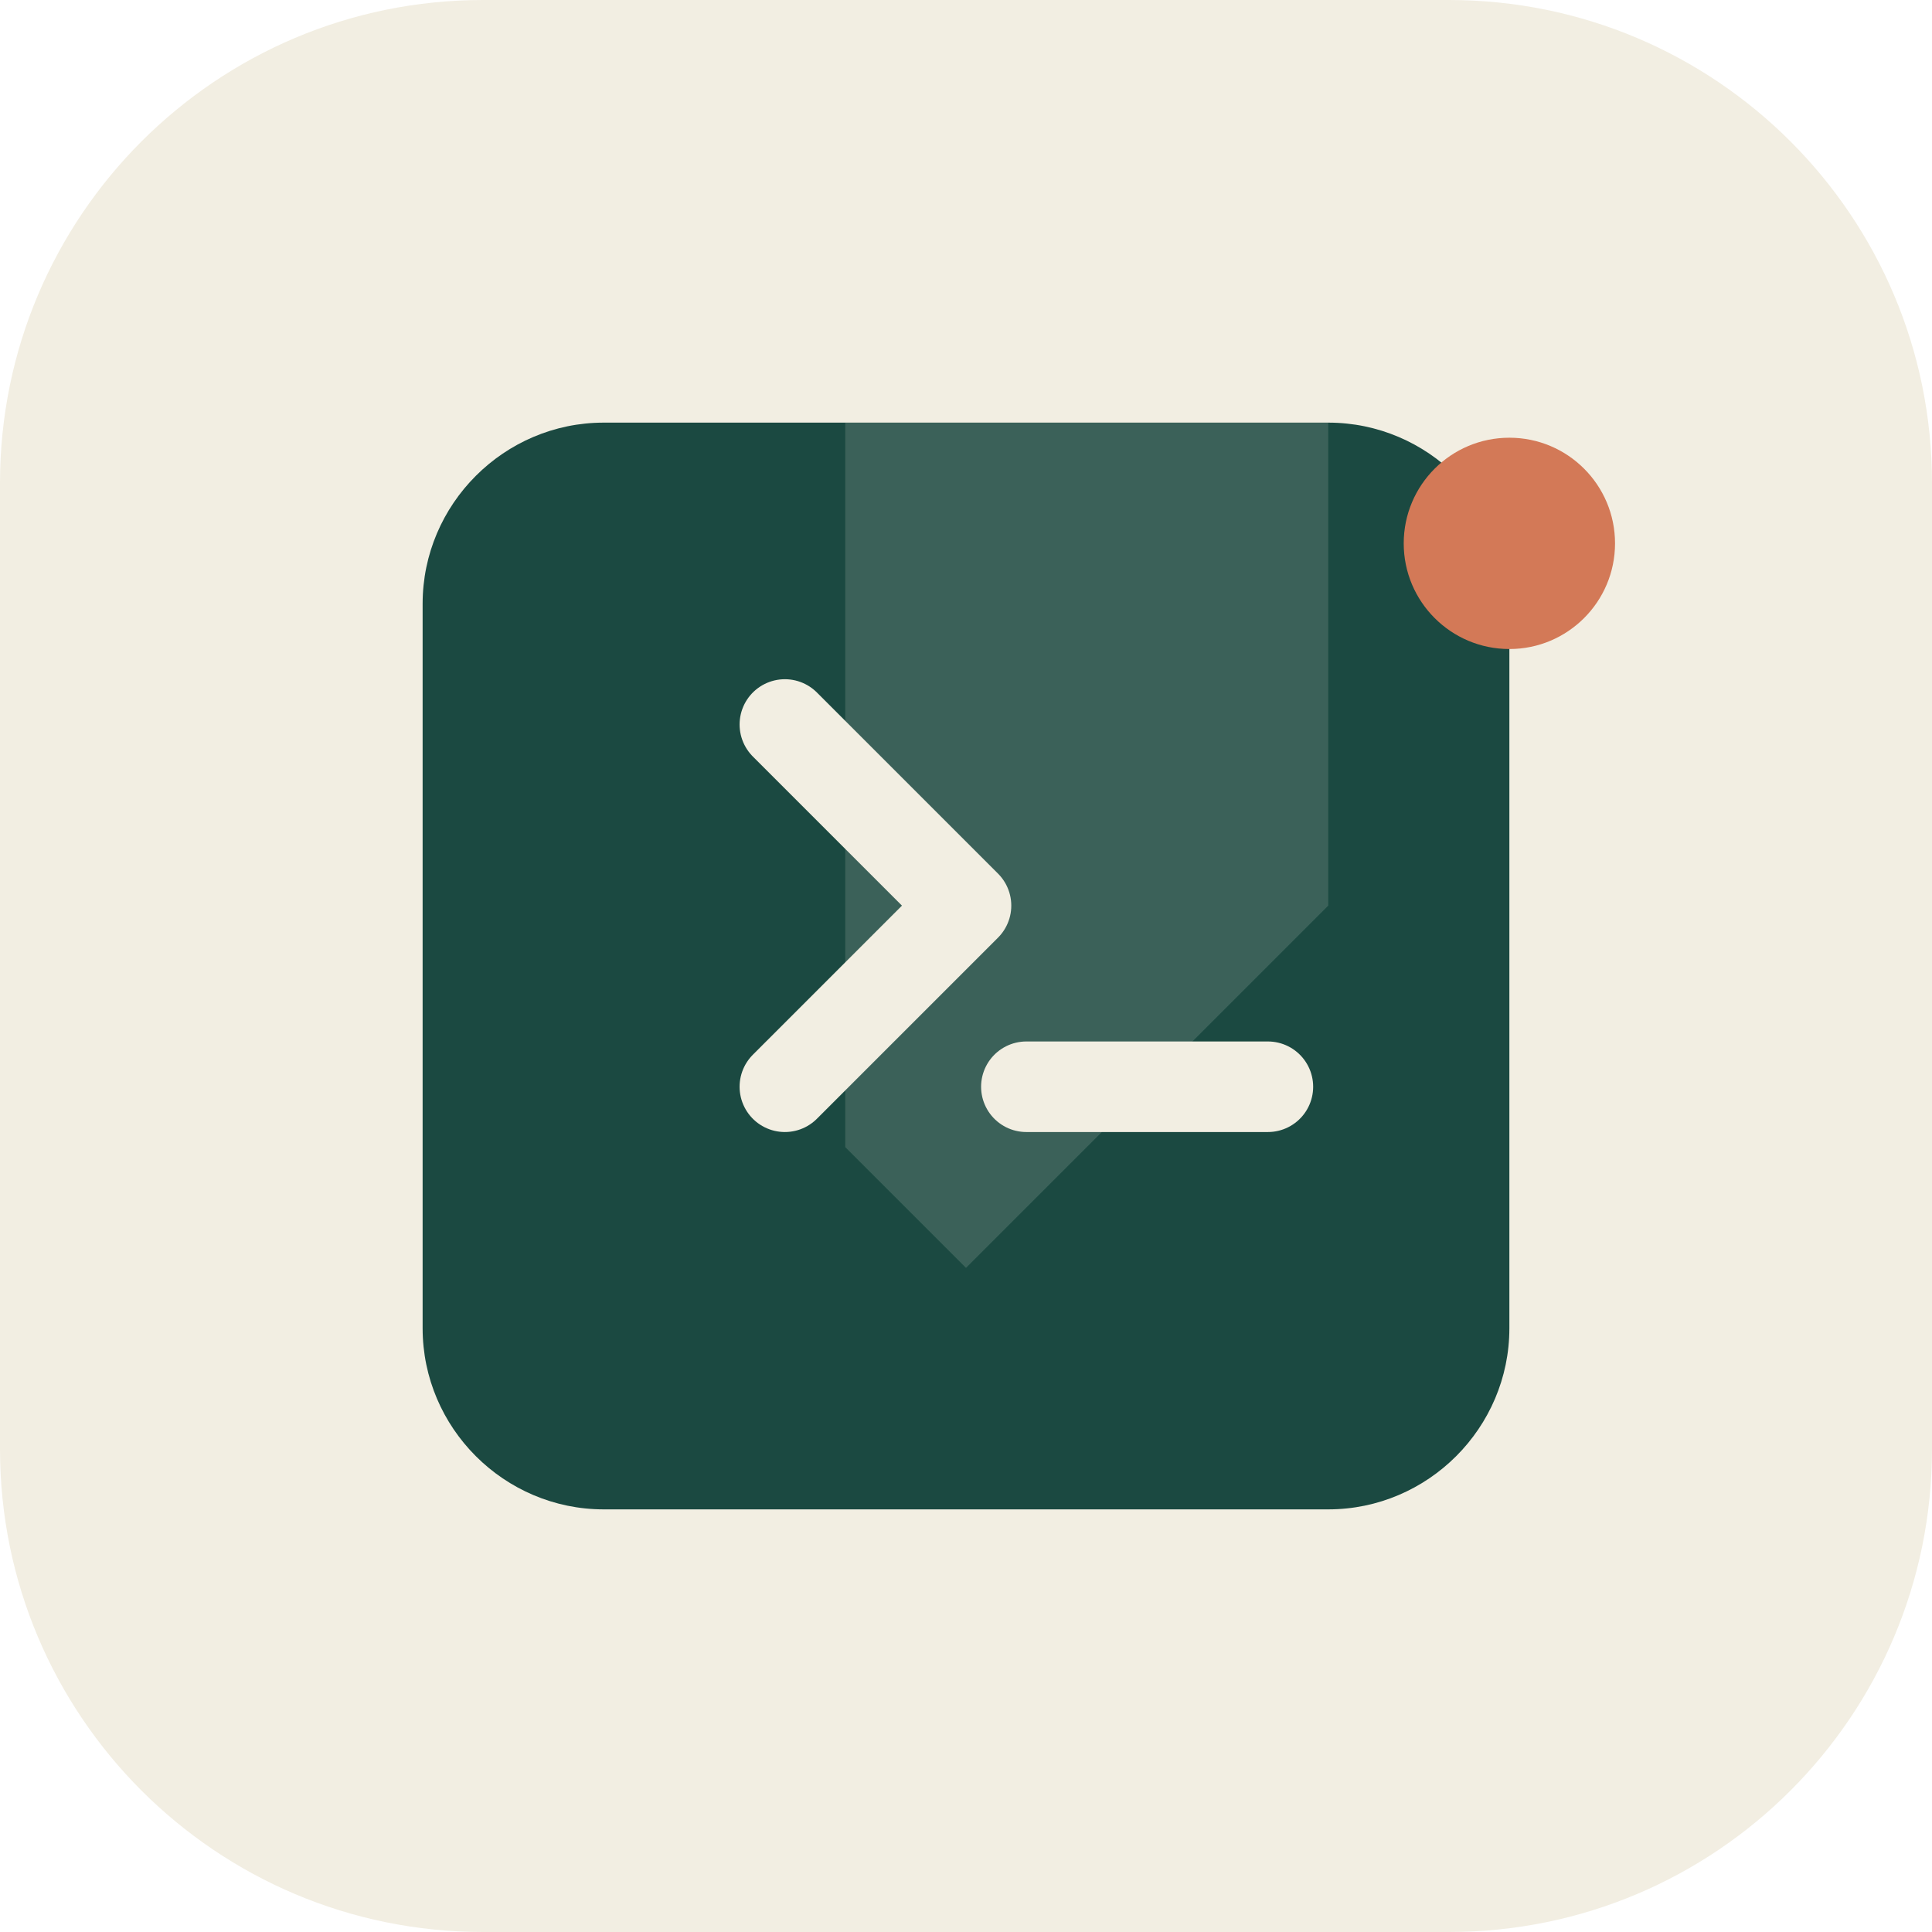
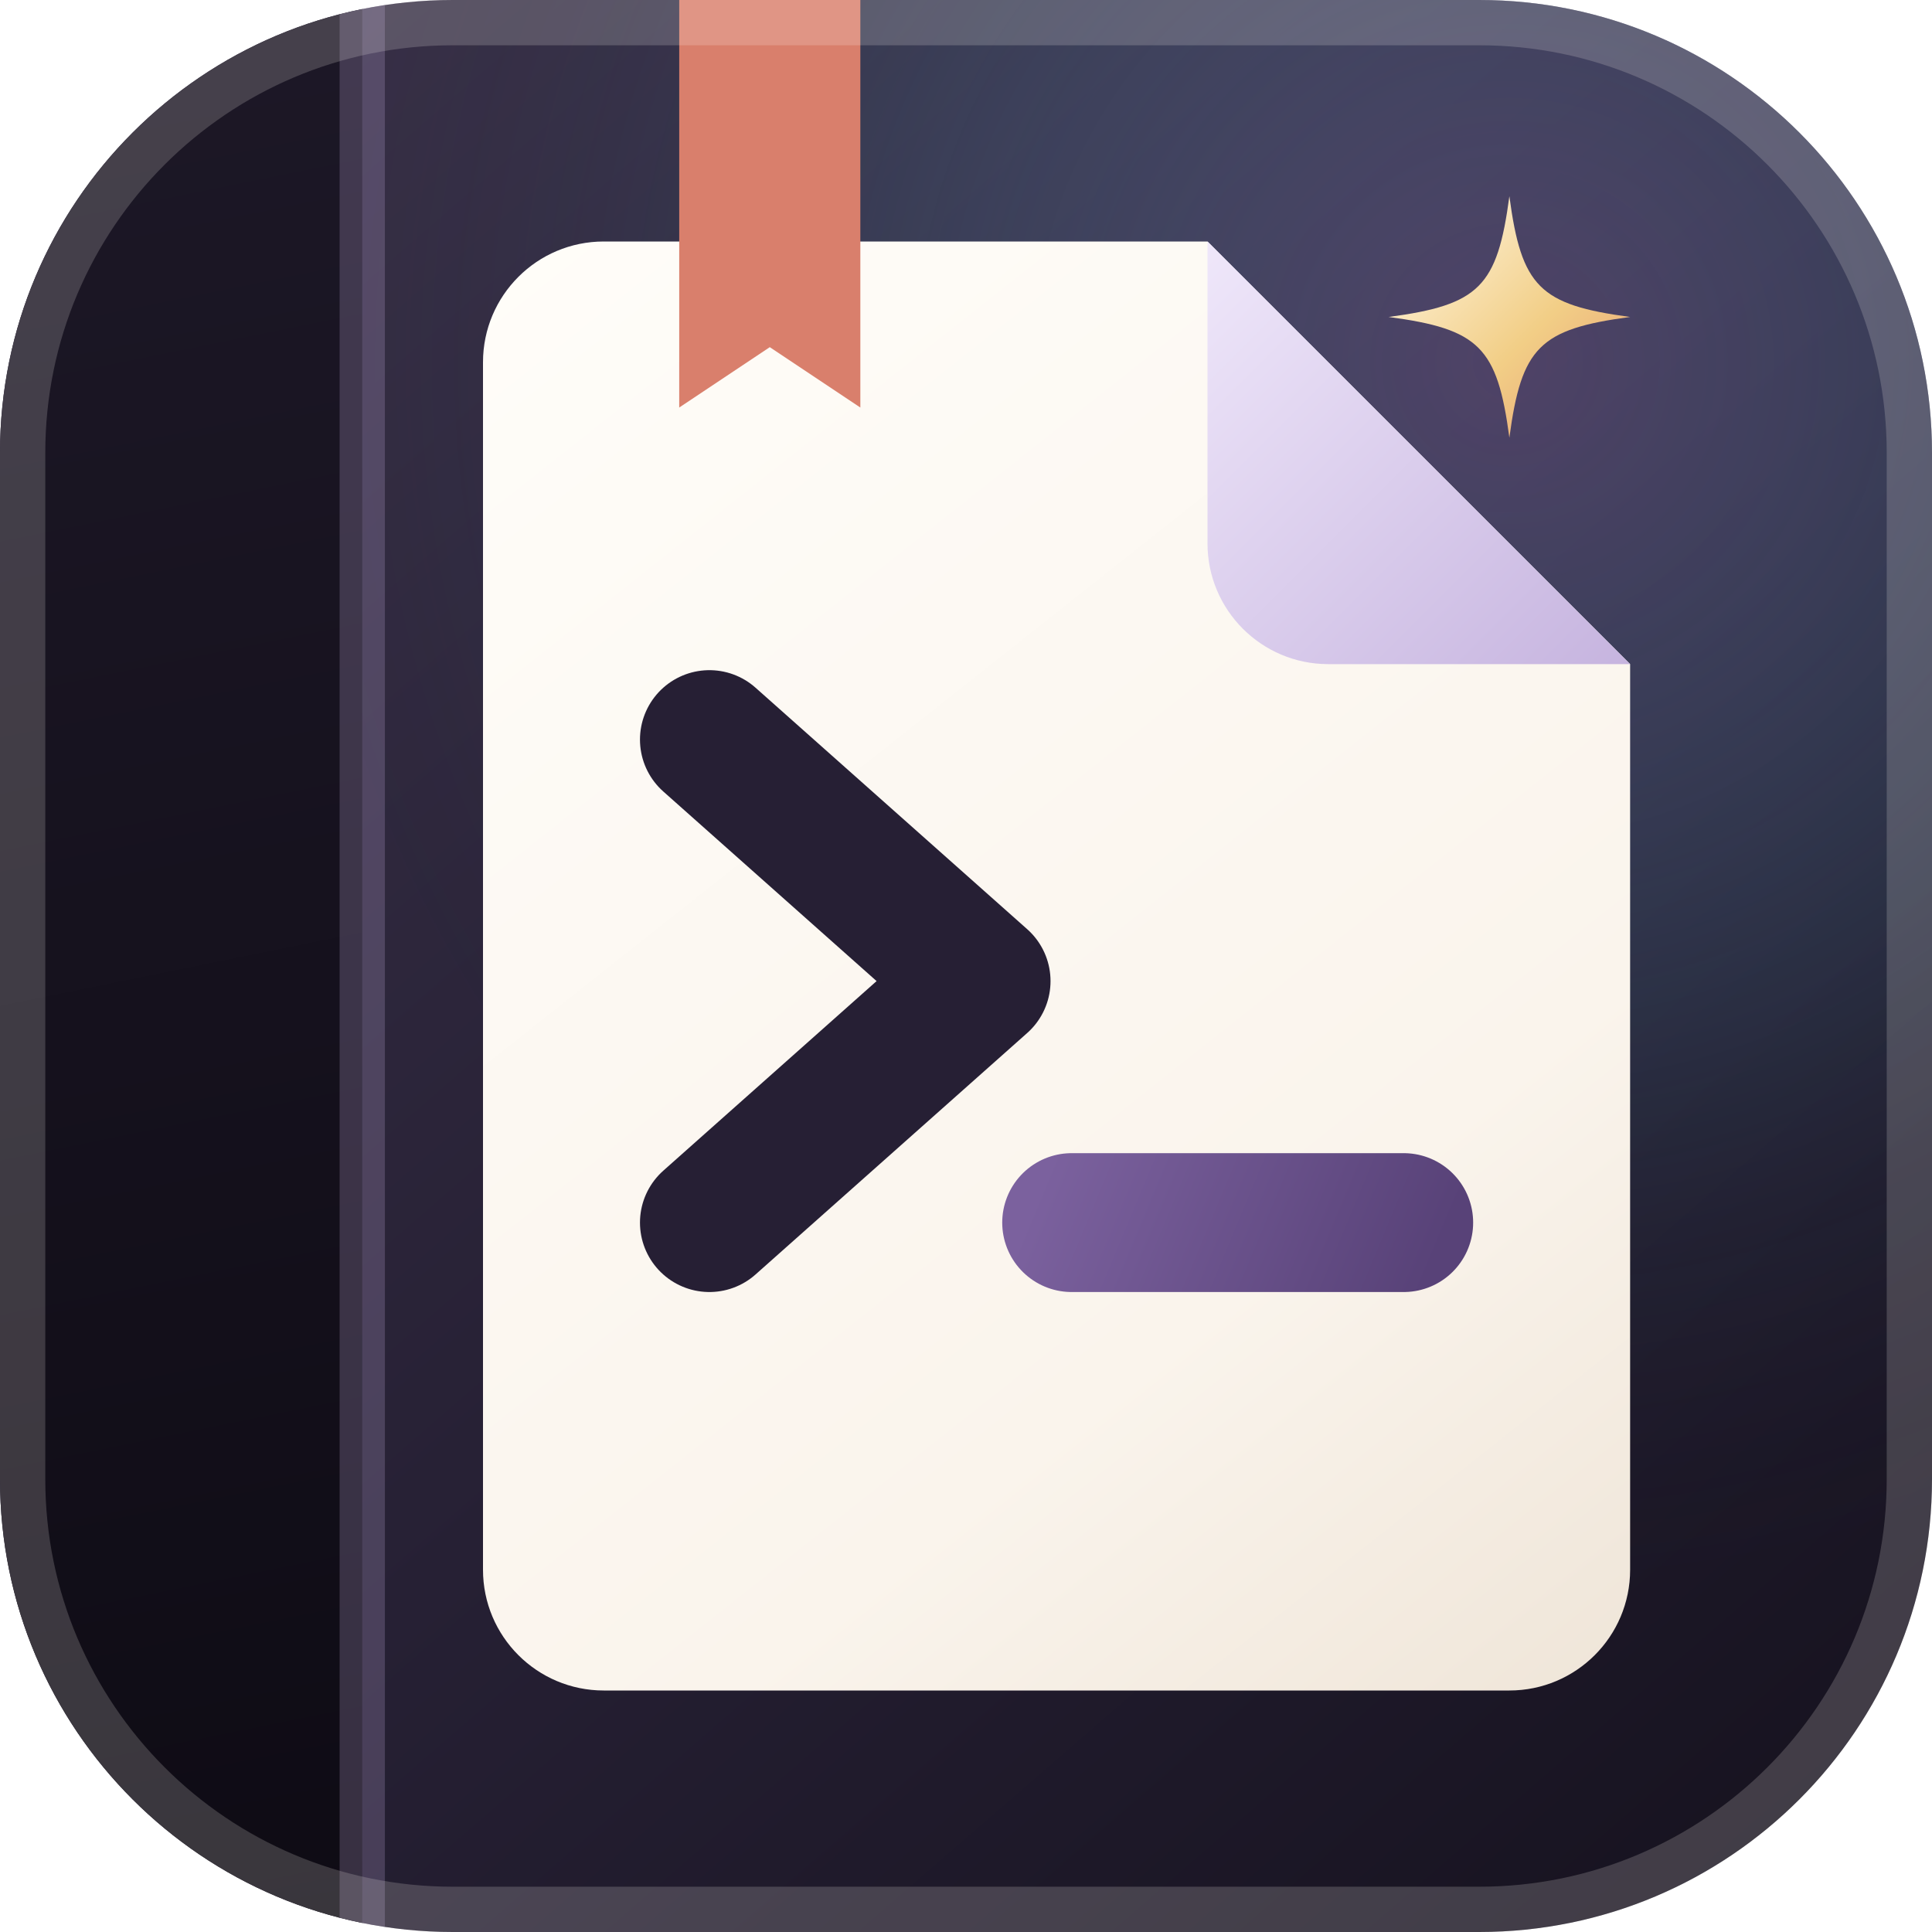
- <svg xmlns="http://www.w3.org/2000/svg" viewBox="0 0 64 64" role="img" aria-labelledby="title desc">
-   <rect width="64" height="64" rx="16" fill="#F2EEE2" />
-   <path d="M20 14c-3.3 0-6 2.7-6 6v24c0 3.3 2.7 6 6 6h24c3.3 0 6-2.7 6-6V20c0-3.3-2.7-6-6-6H20Z" fill="#1B4941" />
-   <path d="M44 14v16L32 42l-4-4V14h16Z" fill="#F2EEE2" opacity="0.15" />
-   <path d="M26 24l6 6-6 6m8 0h8" fill="none" stroke="#F2EEE2" stroke-width="3" stroke-linecap="round" stroke-linejoin="round" />
-   <circle cx="50" cy="18" r="3.5" fill="#D37957" />
+ <svg xmlns="http://www.w3.org/2000/svg" viewBox="0 0 64 64" role="img" aria-labelledby="fav-title">
+   <defs>
+     <linearGradient id="f-cover" x1="6" y1="2" x2="58" y2="62" gradientUnits="userSpaceOnUse">
+       <stop offset="0%" stop-color="#383047" />
+       <stop offset="55%" stop-color="#262034" />
+       <stop offset="100%" stop-color="#171320" />
+     </linearGradient>
+     <radialGradient id="f-glow" cx="50" cy="12" r="42" gradientUnits="userSpaceOnUse">
+       <stop offset="0%" stop-color="#9A7EC2" stop-opacity="0.34" />
+       <stop offset="55%" stop-color="#7CD4FF" stop-opacity="0.10" />
+       <stop offset="100%" stop-color="#171320" stop-opacity="0" />
+     </radialGradient>
+     <linearGradient id="f-spine" x1="0" y1="0" x2="13" y2="64" gradientUnits="userSpaceOnUse">
+       <stop offset="0%" stop-color="#1D1827" />
+       <stop offset="100%" stop-color="#0E0B14" />
+     </linearGradient>
+     <linearGradient id="f-paper" x1="16" y1="8" x2="54" y2="56" gradientUnits="userSpaceOnUse">
+       <stop offset="0%" stop-color="#FFFDF9" />
+       <stop offset="70%" stop-color="#FAF4EC" />
+       <stop offset="100%" stop-color="#EFE5D8" />
+     </linearGradient>
+     <linearGradient id="f-fold" x1="40" y1="8" x2="54" y2="22" gradientUnits="userSpaceOnUse">
+       <stop offset="0%" stop-color="#EFE7FA" />
+       <stop offset="100%" stop-color="#C6B4DF" />
+     </linearGradient>
+     <linearGradient id="f-cursor" x1="35" y1="38" x2="47" y2="43" gradientUnits="userSpaceOnUse">
+       <stop offset="0%" stop-color="#7B619E" />
+       <stop offset="100%" stop-color="#584278" />
+     </linearGradient>
+     <linearGradient id="f-star" x1="46" y1="7" x2="54" y2="15" gradientUnits="userSpaceOnUse">
+       <stop offset="0%" stop-color="#FFF8E6" />
+       <stop offset="55%" stop-color="#F2CE86" />
+       <stop offset="100%" stop-color="#E59872" />
+     </linearGradient>
+     <clipPath id="f-squircle">
+       <rect width="64" height="64" rx="15" />
+     </clipPath>
+   </defs>
+   <g clip-path="url(#f-squircle)">
+     <rect width="64" height="64" fill="url(#f-cover)" />
+     <rect width="64" height="64" fill="url(#f-glow)" />
+     <rect x="0" y="0" width="12" height="64" fill="url(#f-spine)" />
+     <line x1="12" y1="0" x2="12" y2="64" stroke="#C8B4E3" stroke-opacity="0.22" stroke-width="1.5" />
+     <path d="M20 8H40L54 22V52C54 54.209 52.209 56 50 56H20C17.791 56 16 54.209 16 52V12C16 9.791 17.791 8 20 8Z" fill="url(#f-paper)" />
+     <path d="M22.5 0H28.5V13.5L25.5 11.5L22.5 13.5V0Z" fill="#D97F6C" />
+     <path d="M40 8V18C40 20.209 41.791 22 44 22H54L40 8Z" fill="url(#f-fold)" />
+     <path d="M23.5 24.5L32.5 32.5L23.5 40.5" fill="none" stroke="#261F34" stroke-width="4.6" stroke-linecap="round" stroke-linejoin="round" />
+     <path d="M35.5 40.5H46.5" fill="none" stroke="url(#f-cursor)" stroke-width="4.6" stroke-linecap="round" />
+     <path d="M50 6.5C50.4 9.5 51 10.1 54 10.5C51 10.9 50.4 11.5 50 14.5C49.6 11.5 49 10.9 46 10.5C49 10.1 49.6 9.5 50 6.5Z" fill="url(#f-star)" />
+   </g>
+   <rect x="0.75" y="0.75" width="62.5" height="62.5" rx="14.25" fill="none" stroke="#FFFDF8" stroke-opacity="0.18" stroke-width="1.5" />
</svg>
